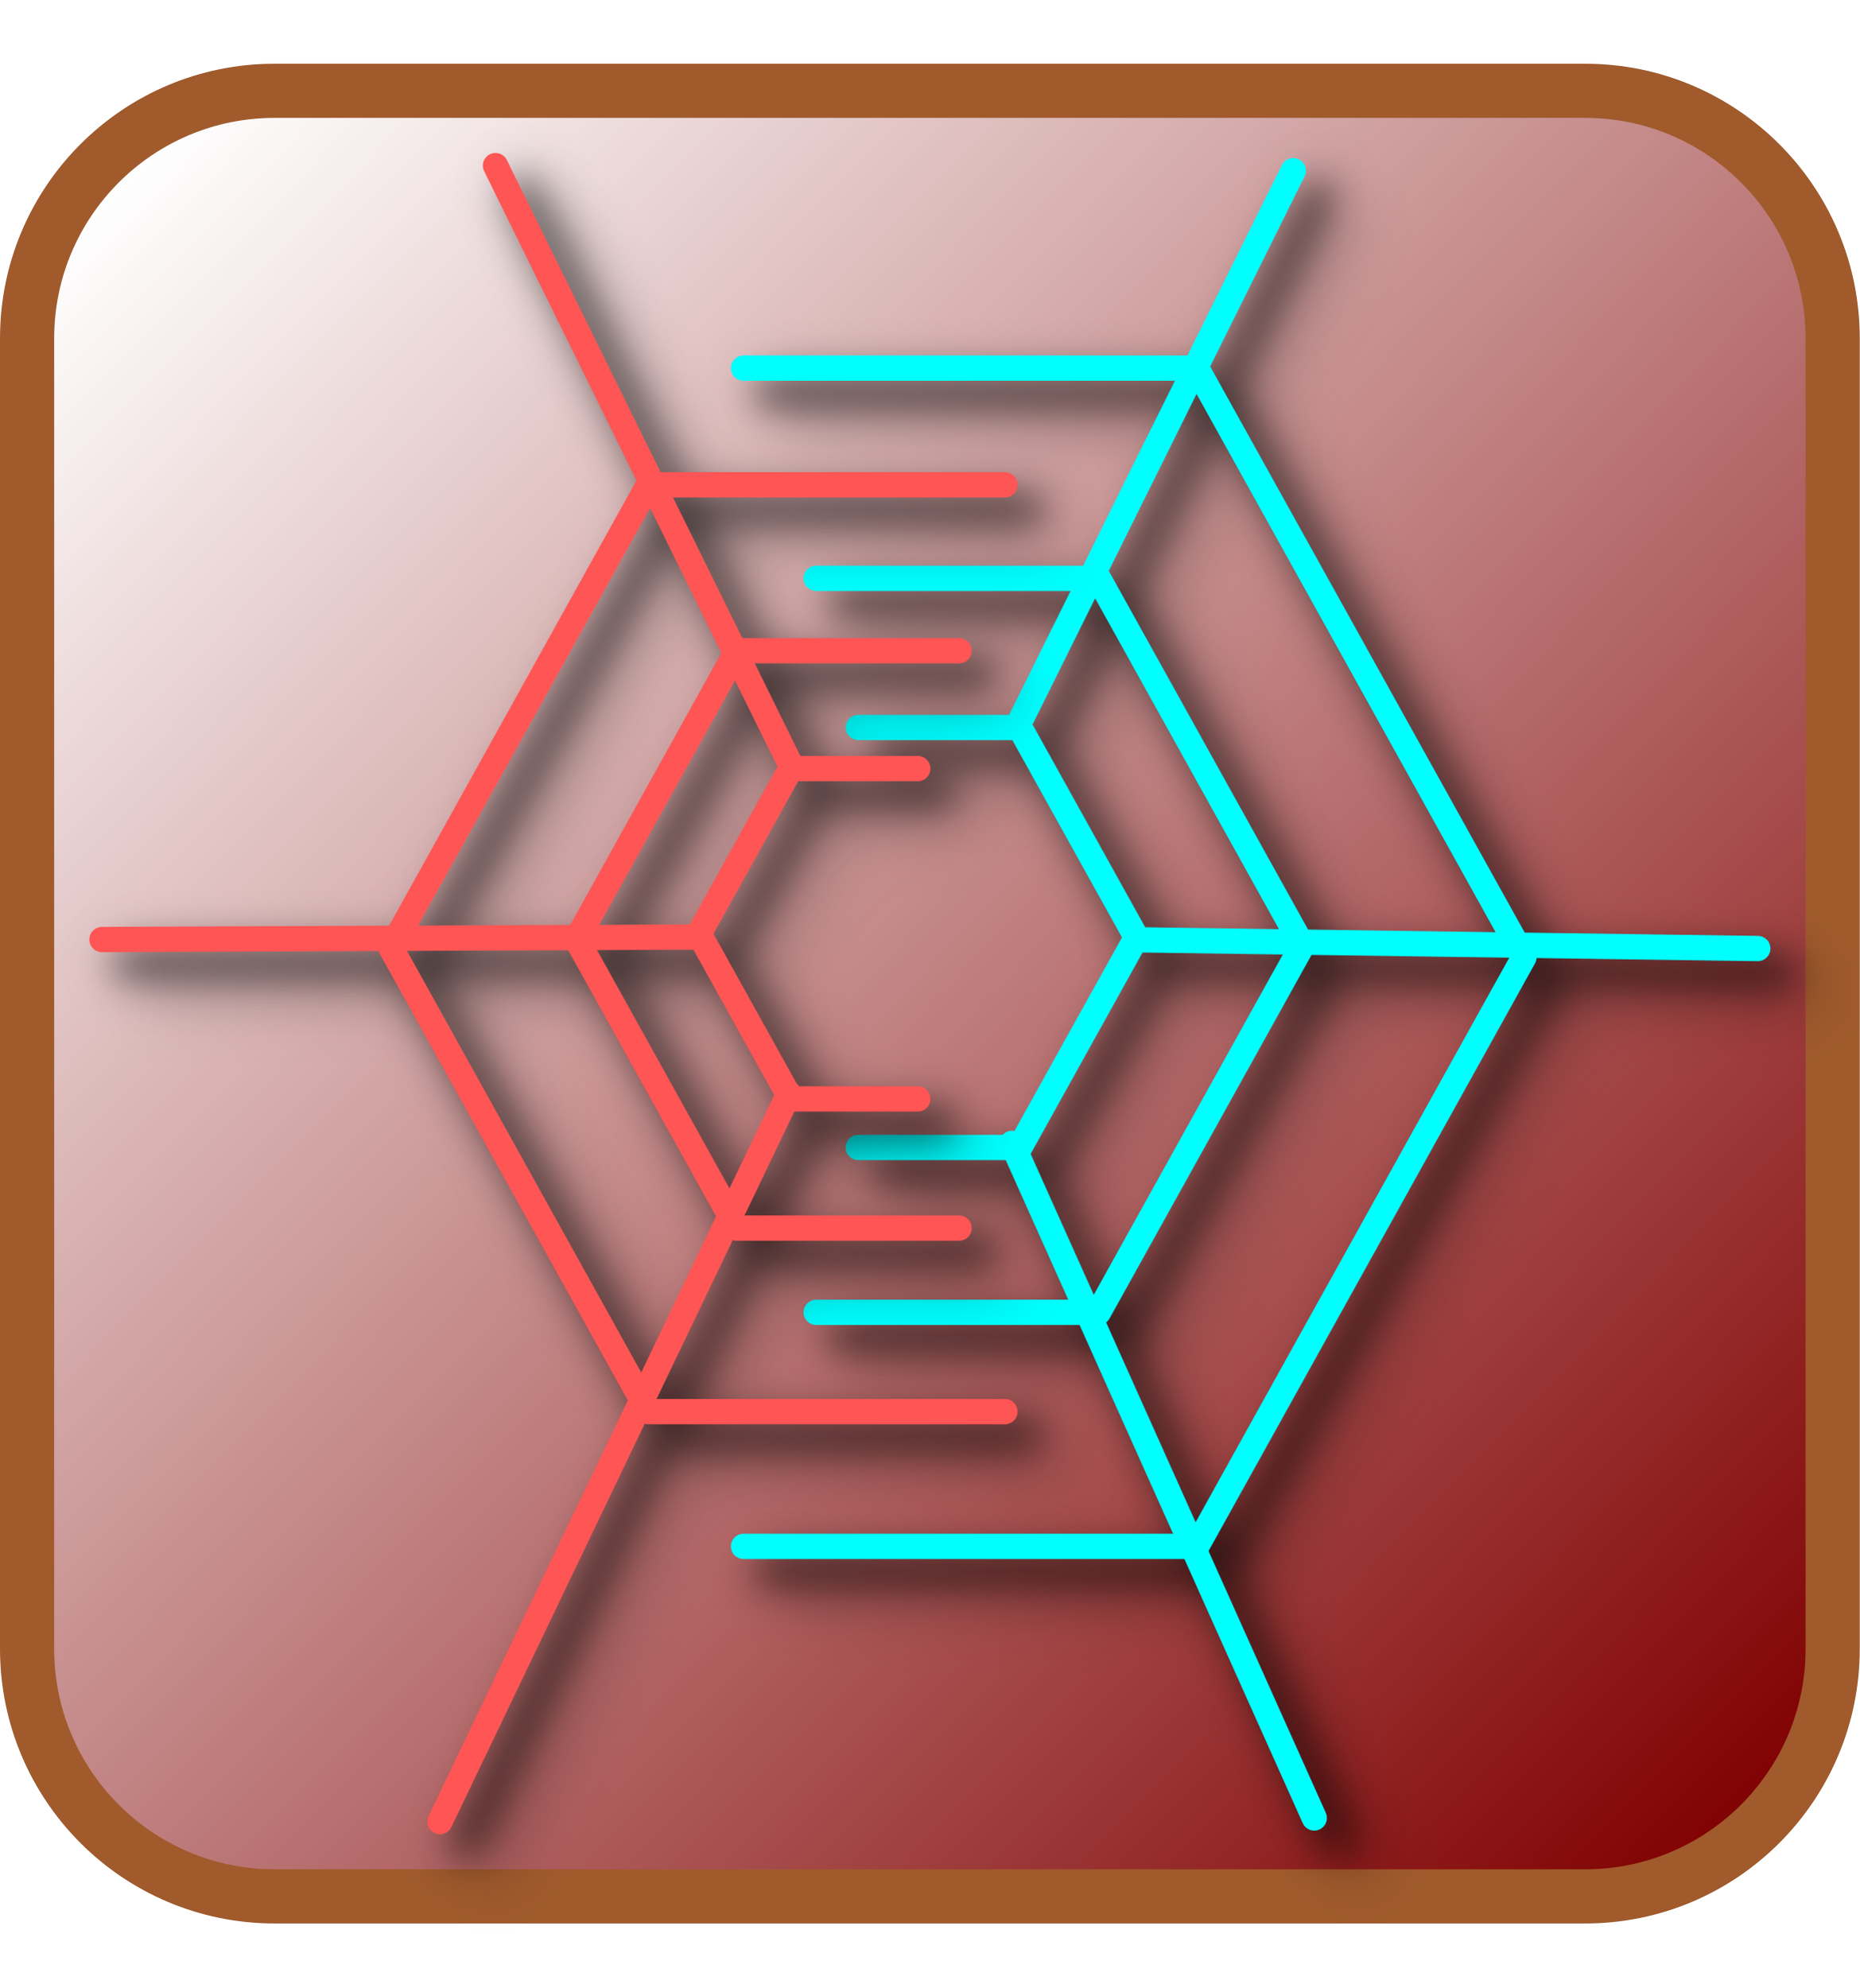
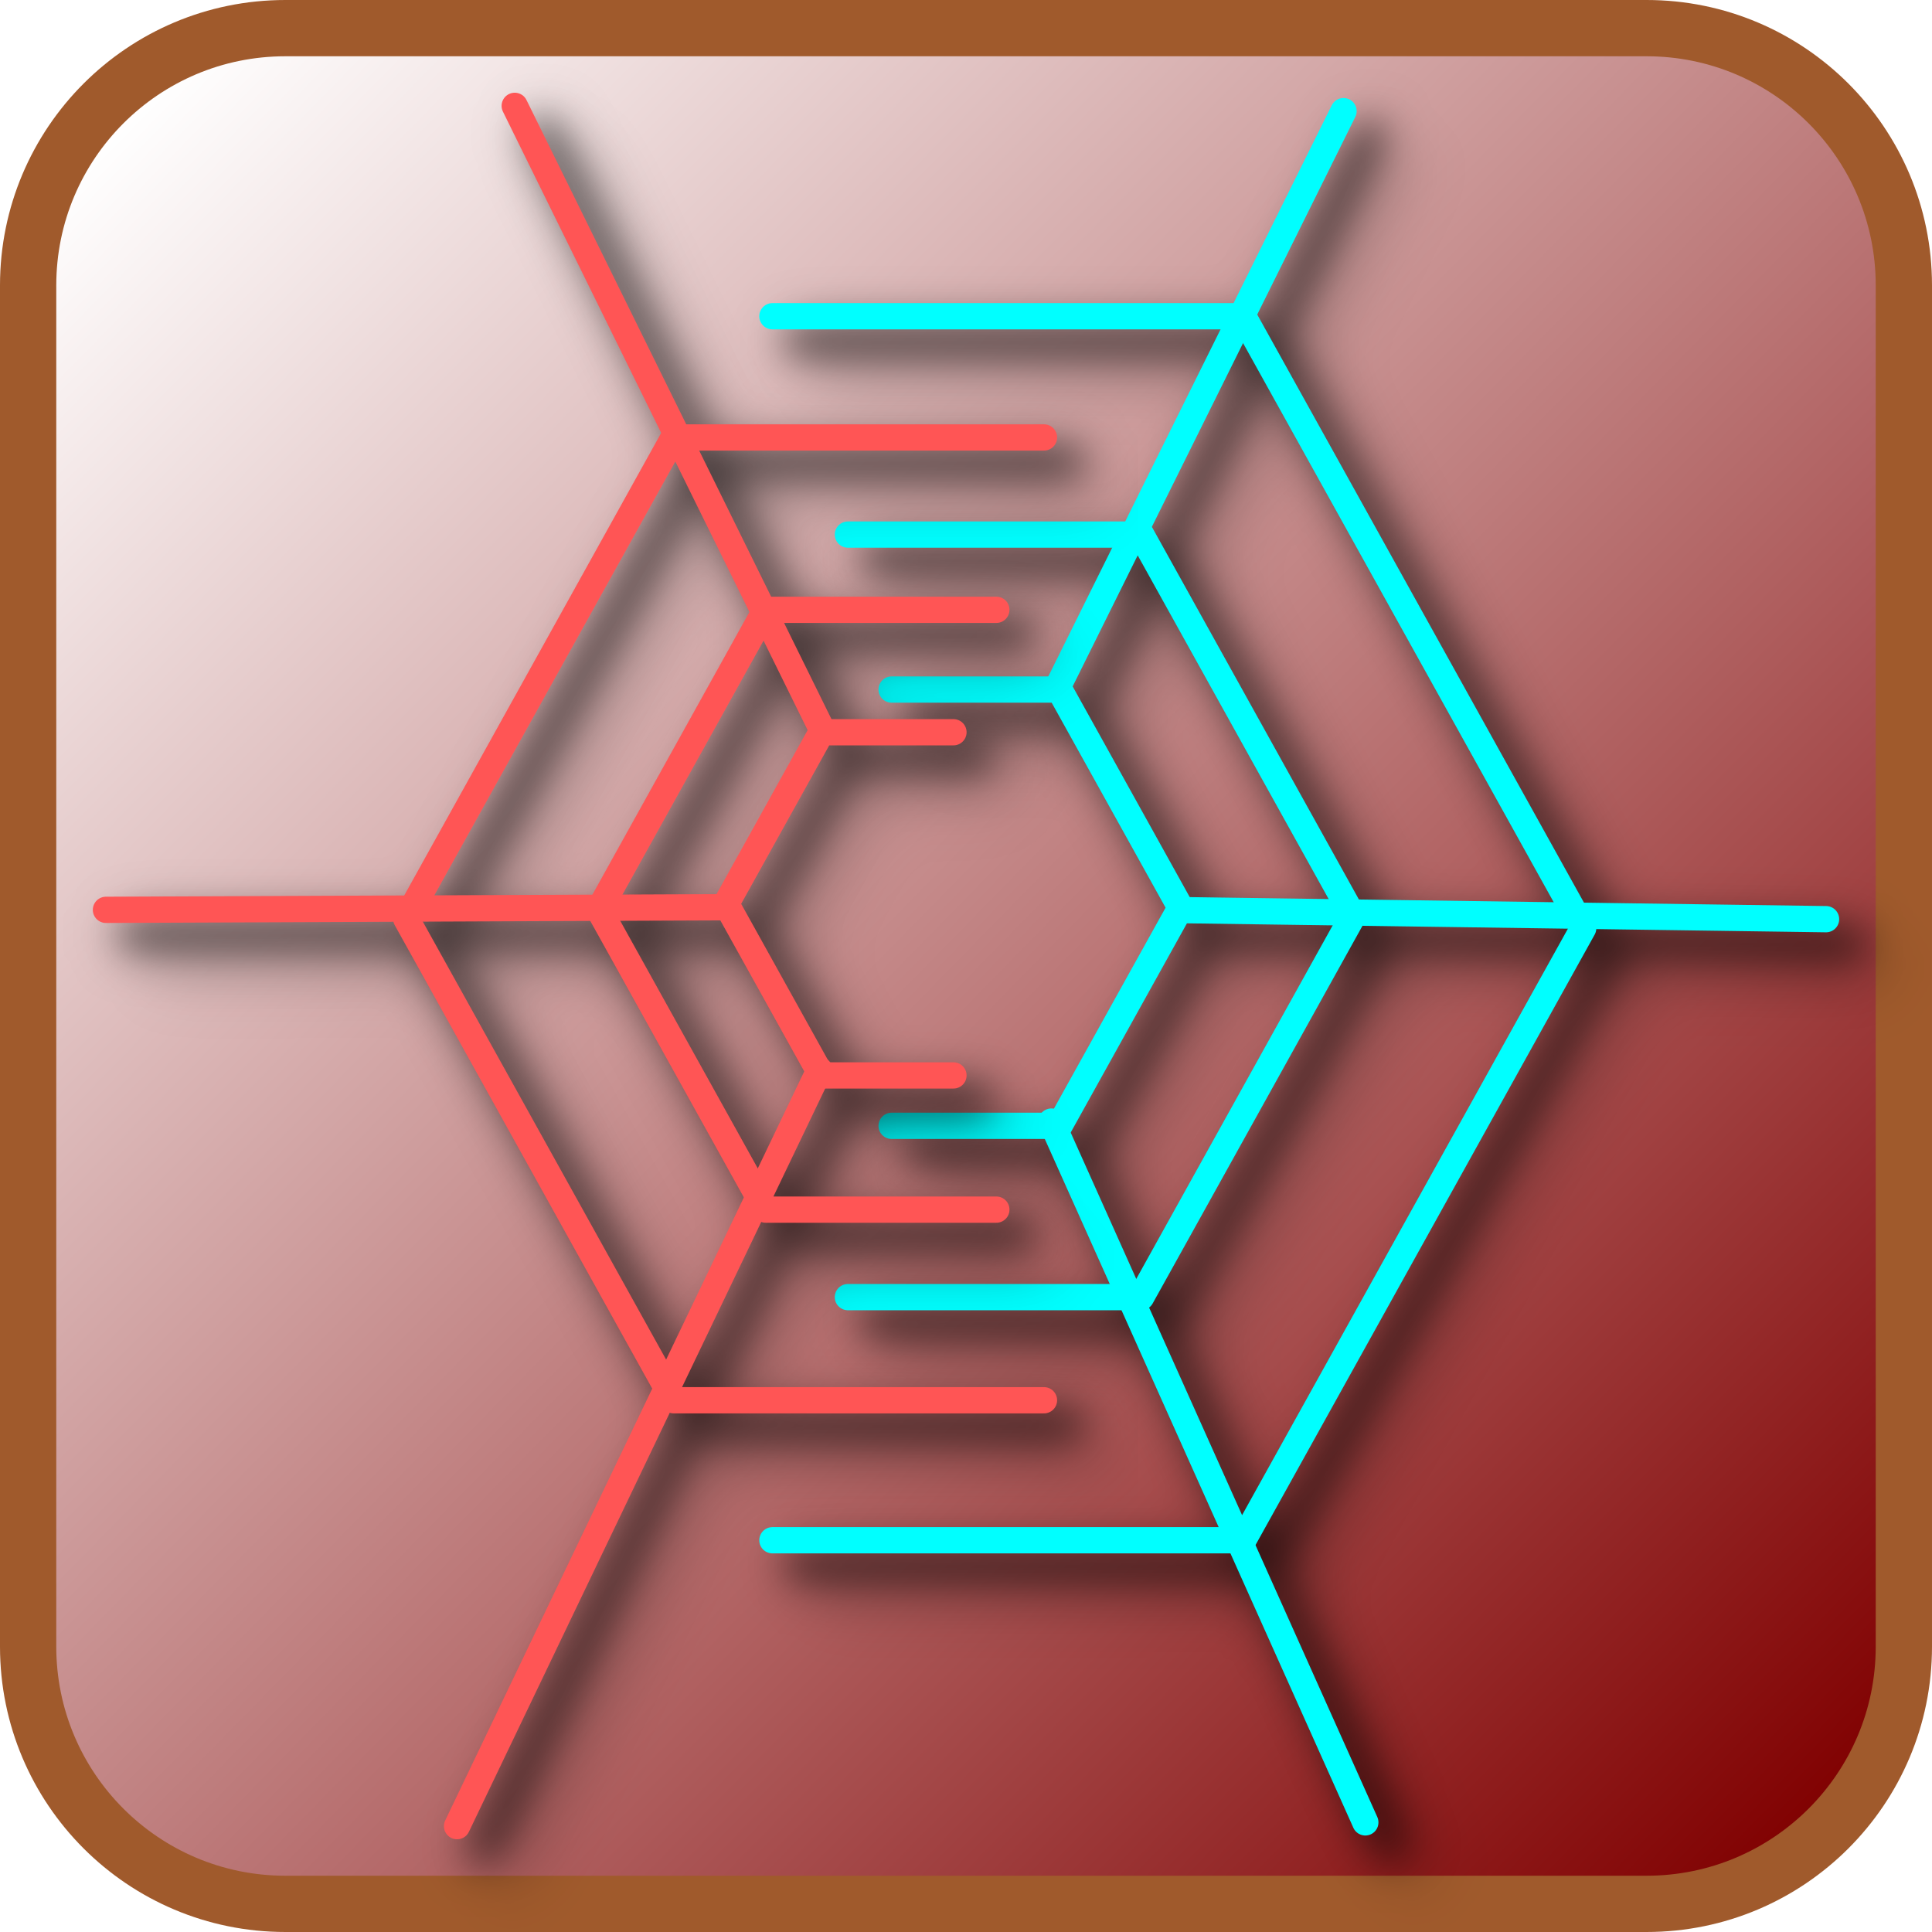
- <svg xmlns="http://www.w3.org/2000/svg" xmlns:xlink="http://www.w3.org/1999/xlink" width="145.344mm" height="155.302mm" viewBox="0 0 515 550.284" id="svg4285" version="1.1">
+ <svg xmlns="http://www.w3.org/2000/svg" xmlns:xlink="http://www.w3.org/1999/xlink" width="145.344mm" height="145.344mm" viewBox="0 0 515 515" id="svg4285" version="1.1">
  <defs id="defs4287">
    <linearGradient id="linearGradient4186">
      <stop style="stop-color:#800000;stop-opacity:1;" offset="0" id="stop4188" />
      <stop style="stop-color:#ffffff;stop-opacity:1" offset="1" id="stop4190" />
    </linearGradient>
    <filter style="color-interpolation-filters:sRGB" id="filter4313">
      <feFlood flood-opacity="0.498" flood-color="rgb(0,0,0)" result="flood" id="feFlood4315" />
      <feComposite in="flood" in2="SourceGraphic" operator="in" result="composite1" id="feComposite4317" />
      <feGaussianBlur in="composite1" stdDeviation="13.4" result="blur" id="feGaussianBlur4319" />
      <feOffset dx="12.9" dy="12.097" result="offset" id="feOffset4321" />
      <feComposite in="SourceGraphic" in2="offset" operator="over" result="fbSourceGraphic" id="feComposite4323" />
      <feColorMatrix result="fbSourceGraphicAlpha" in="fbSourceGraphic" values="0 0 0 -1 0 0 0 0 -1 0 0 0 0 -1 0 0 0 0 1 0" id="feColorMatrix4325" />
      <feFlood id="feFlood4327" flood-opacity="0.498" flood-color="rgb(0,0,0)" result="flood" in="fbSourceGraphic" />
      <feComposite id="feComposite4329" in2="fbSourceGraphic" in="flood" operator="in" result="composite1" />
      <feGaussianBlur id="feGaussianBlur4331" in="composite1" stdDeviation="8.6" result="blur" />
      <feOffset id="feOffset4333" dx="12.9" dy="12.1" result="offset" />
      <feComposite id="feComposite4335" in2="offset" in="fbSourceGraphic" operator="over" result="composite2" />
    </filter>
    <linearGradient xlink:href="#linearGradient4186" id="linearGradient4192" x1="602.251" y1="593.514" x2="143.464" y2="143.996" gradientUnits="userSpaceOnUse" />
  </defs>
-   <g id="layer1" transform="translate(-115.3571,-90.0774)">
+   <g id="layer1" transform="translate(-115.3571,-107.7194)">
    <rect style="opacity:1;fill:url(#linearGradient4192);fill-opacity:1;stroke:#a05a2c;stroke-width:15;stroke-linecap:round;stroke-linejoin:round;stroke-miterlimit:4;stroke-dasharray:none;stroke-opacity:1" id="rect4881" width="500" height="500" x="122.857" y="115.219" ry="68.571" />
    <g style="stroke:#00ffff;stroke-width:12.902;stroke-miterlimit:4;stroke-dasharray:none;filter:url(#filter4313)" transform="matrix(0.5425316,0,0,0.5425316,194.0932,178.4564)" id="g4381">
      <path id="path4138" d="m 234.383,24.991 231.292,10e-6 167.062,300.7 -167.062,300.7 -231.292,-2e-5" style="opacity:1;fill:none;fill-opacity:1;stroke:#00ffff;stroke-width:12.902;stroke-linecap:round;stroke-linejoin:round;stroke-miterlimit:4;stroke-dasharray:none;stroke-opacity:1" />
      <path id="path4138-8" d="m 271.472,132.271 144.091,0 104.077,187.331 -104.077,187.331 -144.091,0" style="opacity:1;fill:none;fill-opacity:1;stroke:#00ffff;stroke-width:12.902;stroke-linecap:round;stroke-linejoin:round;stroke-miterlimit:4;stroke-dasharray:none;stroke-opacity:1" />
      <path id="path4138-8-4" d="m 292.947,208.412 82.44,0 59.546,107.179 -59.546,107.179 -82.44,0" style="opacity:1;fill:none;fill-opacity:1;stroke:#00ffff;stroke-width:12.902;stroke-linecap:round;stroke-linejoin:round;stroke-miterlimit:4;stroke-dasharray:none;stroke-opacity:1" />
      <path id="path4251-5" d="M 375.023,206.214 514.988,-75.782" style="fill:none;fill-rule:evenodd;stroke:#00ffff;stroke-width:12.902;stroke-linecap:round;stroke-linejoin:round;stroke-miterlimit:4;stroke-dasharray:none;stroke-opacity:1" />
      <path id="path4251-5-5" d="M 525.7,765.011 371.452,420.679" style="fill:none;fill-rule:evenodd;stroke:#00ffff;stroke-width:12.902;stroke-linecap:round;stroke-linejoin:round;stroke-miterlimit:4;stroke-dasharray:none;stroke-opacity:1" />
      <path id="path4251-5-5-5-2" d="M 752.072,321.238 435.008,316.786" style="fill:none;fill-rule:evenodd;stroke:#00ffff;stroke-width:12.902;stroke-linecap:round;stroke-linejoin:round;stroke-miterlimit:4;stroke-dasharray:none;stroke-opacity:1" />
    </g>
    <g transform="matrix(0.5425316,0,0,0.5425316,194.0932,178.4564)" id="g4373" style="stroke:#ff5555;stroke-width:12.902;stroke-miterlimit:4;stroke-dasharray:none;filter:url(#filter4313)">
      <path id="path4138-6" d="m 367.815,84.547 -181.934,0 -131.41,236.53 131.41,236.53 181.934,-3e-5" style="opacity:1;fill:none;fill-opacity:1;stroke:#ff5555;stroke-width:12.902;stroke-linecap:round;stroke-linejoin:round;stroke-miterlimit:4;stroke-dasharray:none;stroke-opacity:1" />
      <path id="path4138-6-6" d="m 344.412,169.236 -113.342,1e-5 -81.867,147.354 81.867,147.354 113.342,0" style="opacity:1;fill:none;fill-opacity:1;stroke:#ff5555;stroke-width:12.902;stroke-linecap:round;stroke-linejoin:round;stroke-miterlimit:4;stroke-dasharray:none;stroke-opacity:1" />
      <path id="path4138-6-6-4" d="m 323.341,229.392 -64.847,10e-6 -46.839,84.306 46.839,84.306 64.847,0" style="opacity:1;fill:none;fill-opacity:1;stroke:#ff5555;stroke-width:12.902;stroke-linecap:round;stroke-linejoin:round;stroke-miterlimit:4;stroke-dasharray:none;stroke-opacity:1" />
      <path id="path4251" d="M 259.575,229.772 107.773,-78.377" style="fill:none;fill-rule:evenodd;stroke:#ff5555;stroke-width:12.902;stroke-linecap:round;stroke-linejoin:round;stroke-miterlimit:4;stroke-dasharray:none;stroke-opacity:1" />
      <path id="path4251-5-5-5" d="M 79.433,766.864 257.532,395.319" style="fill:none;fill-rule:evenodd;stroke:#ff5555;stroke-width:12.902;stroke-linecap:round;stroke-linejoin:round;stroke-miterlimit:4;stroke-dasharray:none;stroke-opacity:1" />
      <path id="path4251-5-5-5-2-6" d="m 210.558,315.376 -303.631,1.276" style="fill:none;fill-rule:evenodd;stroke:#ff5555;stroke-width:12.902;stroke-linecap:round;stroke-linejoin:round;stroke-miterlimit:4;stroke-dasharray:none;stroke-opacity:1" />
    </g>
  </g>
</svg>
